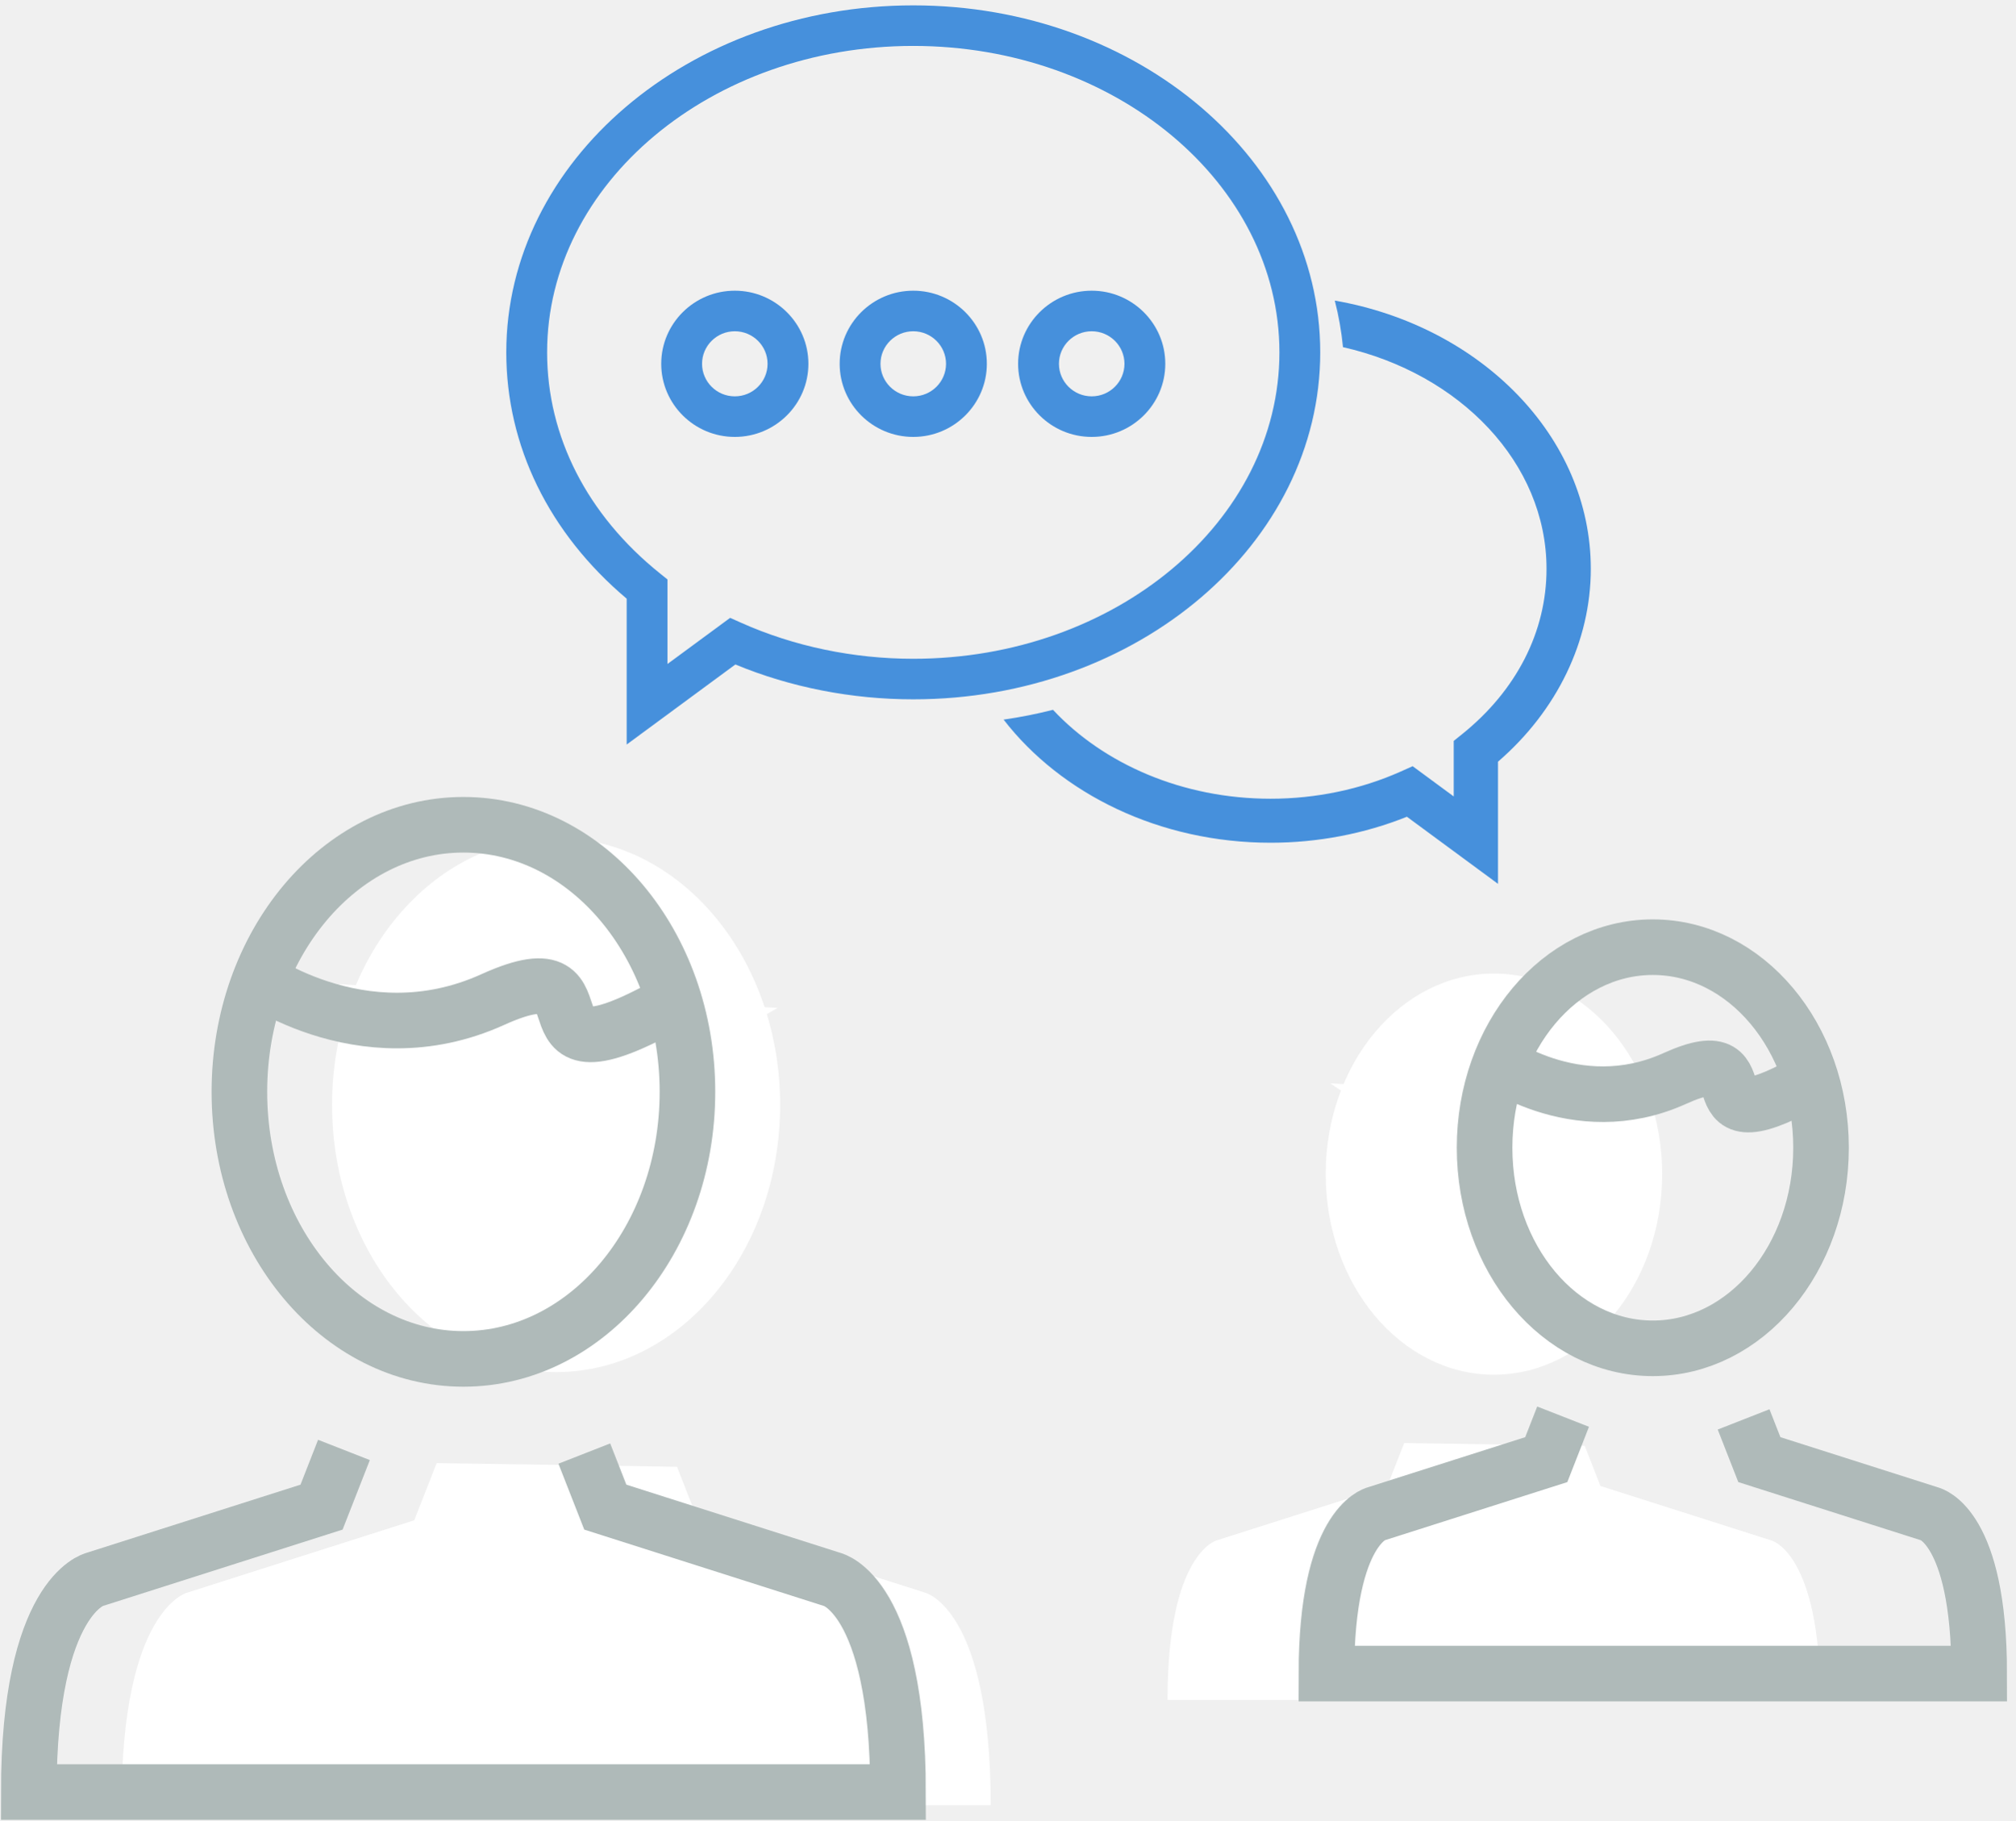
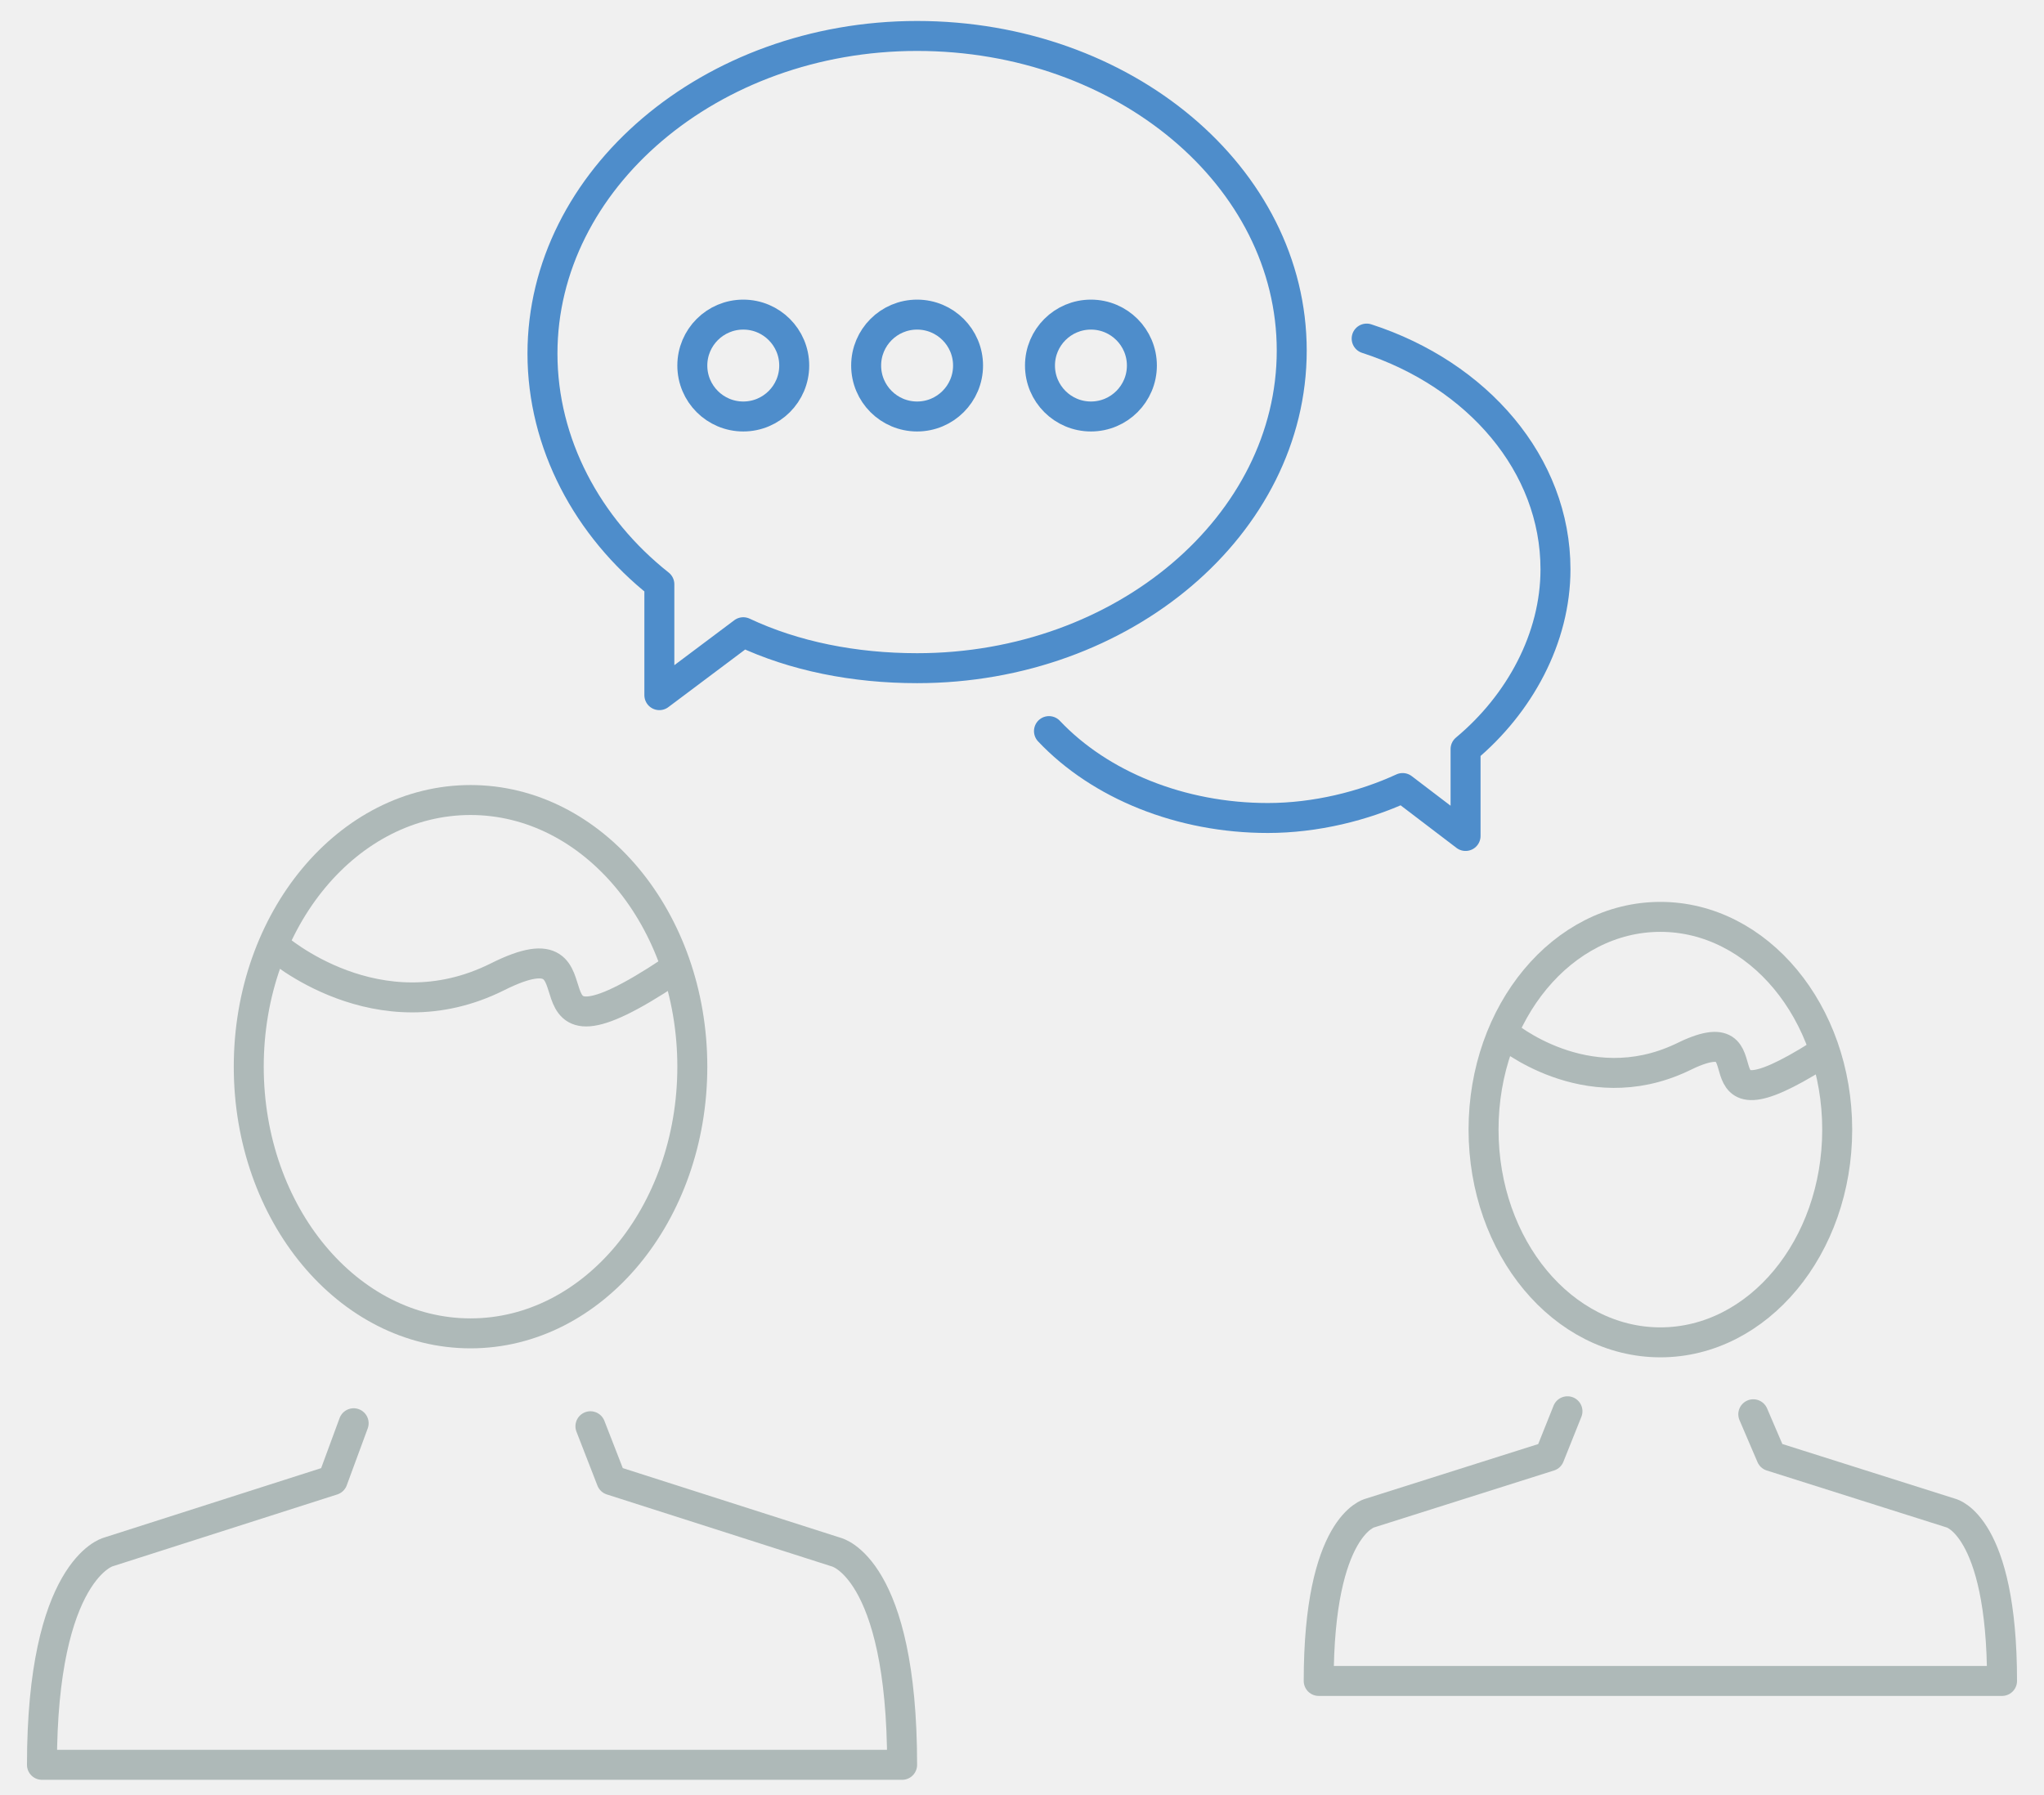
- <svg xmlns="http://www.w3.org/2000/svg" width="145px" height="131px" viewBox="0 0 145 131" version="1.1">
-   <defs />
-   <g id="Welcome" stroke="none" stroke-width="1" fill="none" fill-rule="evenodd">
-     <g id="Desktop-HD" transform="translate(-229, -1024)">
-       <g id="engage-icon" transform="translate(231, 1024)">
-         <path d="M54.133,79.507 C54.133,90.121 46.915,98.724 38.012,98.724 C29.11,98.724 21.893,90.121 21.893,79.507 C21.893,68.895 29.11,60.291 38.012,60.291 C46.915,60.291 54.133,68.895 54.133,79.507 L54.133,79.507 Z" id="Fill-1" fill="#FFFFFF" />
-         <path d="M46.712,105.535 L48.222,109.389 L64.556,114.594 C64.556,114.594 69.284,115.669 69.284,129.887 L6.741,129.887 C6.741,115.75 11.469,114.594 11.469,114.594 L27.804,109.389 L29.417,105.273" id="Fill-3" fill="#FFFFFF" />
-         <path d="M22.357,70.815 C22.357,70.815 30.555,77.202 40.114,72.873 C49.672,68.544 40.255,80.579 53.953,72.522" id="Fill-5" fill="#FFFFFF" />
-         <g id="Stroke-2-+-Stroke-4-+-Stroke-6" transform="translate(0, 58.83212)" stroke="#AFBAB9" stroke-width="4">
-           <path d="M47.464,19.726 C47.464,30.34 40.246,38.943 31.344,38.943 C22.441,38.943 15.224,30.34 15.224,19.726 C15.224,9.114 22.441,0.51 31.344,0.51 C40.246,0.51 47.464,9.114 47.464,19.726 L47.464,19.726 Z" id="Stroke-2" />
-           <path d="M40.043,45.754 L41.553,49.608 L57.887,54.813 C57.887,54.813 62.616,55.888 62.616,70.106 L0.072,70.106 C0.072,55.969 4.8,54.813 4.8,54.813 L21.135,49.608 L22.748,45.492" id="Stroke-4" />
-           <path d="M15.688,11.034 C15.688,11.034 23.887,17.421 33.445,13.092 C43.003,8.763 33.586,20.798 47.284,12.741" id="Stroke-6" />
-         </g>
-         <path d="M117.599,84.479 C117.599,92.45 112.18,98.911 105.494,98.911 C98.808,98.911 93.389,92.45 93.389,84.479 C93.389,76.509 98.808,70.048 105.494,70.048 C112.18,70.048 117.599,76.509 117.599,84.479 L117.599,84.479 Z" id="Fill-7" fill="#FFFFFF" />
-         <path d="M112.027,104.025 L113.16,106.92 L125.427,110.829 C125.427,110.829 128.978,111.637 128.978,122.313 L82.009,122.313 C82.009,111.696 85.56,110.829 85.56,110.829 L97.827,106.92 L99.038,103.828" id="Fill-9" fill="#FFFFFF" />
-         <path d="M93.736,77.952 C93.736,77.952 99.893,82.748 107.072,79.497 C114.249,76.246 107.177,85.284 117.464,79.233" id="Fill-11" fill="#FFFFFF" />
-         <g id="Stroke-8-+-Stroke-10-+-Stroke-12" transform="translate(93.36486, 67.37226)" stroke="#AFBAB9" stroke-width="4">
-           <path d="M35.666,15.209 C35.666,23.18 30.247,29.641 23.561,29.641 C16.876,29.641 11.456,23.18 11.456,15.209 C11.456,7.239 16.876,0.778 23.561,0.778 C30.247,0.778 35.666,7.239 35.666,15.209 L35.666,15.209 Z" id="Stroke-8" />
-           <path d="M30.094,34.755 L31.228,37.65 L43.495,41.558 C43.495,41.558 47.045,42.367 47.045,53.043 L0.077,53.043 C0.077,42.426 3.628,41.558 3.628,41.558 L15.895,37.65 L17.106,34.558" id="Stroke-10" />
-           <path d="M11.804,8.682 C11.804,8.682 17.961,13.478 25.139,10.227 C32.317,6.976 25.245,16.014 35.532,9.963" id="Stroke-12" />
-         </g>
-         <path d="M43.091,53.569 L43.091,43.075 C37.498,38.354 34.428,32.085 34.428,25.352 C34.428,11.586 47.565,0.386 63.712,0.386 C79.859,0.386 92.996,11.586 92.996,25.352 C92.996,39.118 79.859,50.317 63.712,50.317 C59.284,50.317 54.879,49.453 50.912,47.809 L43.091,53.569 L43.091,53.569 Z M63.712,3.304 C49.185,3.304 37.366,13.195 37.366,25.352 C37.366,31.403 40.249,37.05 45.484,41.255 L46.028,41.693 L46.028,47.773 L50.536,44.454 L51.321,44.805 C55.114,46.502 59.398,47.399 63.712,47.399 C78.239,47.399 90.059,37.509 90.059,25.352 C90.059,13.195 78.239,3.304 63.712,3.304 L63.712,3.304 Z" id="Fill-13" fill="#4690DC" />
-         <path d="M50.872,31.436 C47.952,31.436 45.577,29.076 45.577,26.176 C45.577,23.274 47.952,20.915 50.872,20.915 C53.791,20.915 56.167,23.274 56.167,26.176 C56.167,29.076 53.791,31.436 50.872,31.436 L50.872,31.436 Z M50.872,23.834 C49.572,23.834 48.515,24.884 48.515,26.176 C48.515,27.467 49.572,28.517 50.872,28.517 C52.171,28.517 53.229,27.467 53.229,26.176 C53.229,24.884 52.171,23.834 50.872,23.834 L50.872,23.834 Z" id="Fill-14" fill="#4690DC" />
-         <path d="M63.712,31.436 C60.792,31.436 58.417,29.076 58.417,26.176 C58.417,23.274 60.792,20.915 63.712,20.915 C66.632,20.915 69.007,23.274 69.007,26.176 C69.007,29.076 66.632,31.436 63.712,31.436 L63.712,31.436 Z M63.712,23.834 C62.413,23.834 61.354,24.884 61.354,26.176 C61.354,27.467 62.413,28.517 63.712,28.517 C65.011,28.517 66.07,27.467 66.07,26.176 C66.07,24.884 65.011,23.834 63.712,23.834 L63.712,23.834 Z" id="Fill-15" fill="#4690DC" />
-         <path d="M76.552,31.436 C73.633,31.436 71.257,29.076 71.257,26.176 C71.257,23.274 73.633,20.915 76.552,20.915 C79.471,20.915 81.847,23.274 81.847,26.176 C81.847,29.076 79.471,31.436 76.552,31.436 L76.552,31.436 Z M76.552,23.834 C75.253,23.834 74.195,24.884 74.195,26.176 C74.195,27.467 75.253,28.517 76.552,28.517 C77.852,28.517 78.909,27.467 78.909,26.176 C78.909,24.884 77.852,23.834 76.552,23.834 L76.552,23.834 Z" id="Fill-16" fill="#4690DC" />
-         <path d="M94.043,21.627 C94.325,22.719 94.522,23.837 94.632,24.977 C103.059,26.885 109.278,33.314 109.278,40.932 C109.278,45.456 107.116,49.683 103.192,52.834 L102.6,53.309 L102.6,57.304 L99.645,55.128 L98.793,55.51 C95.926,56.792 92.689,57.469 89.43,57.469 C83.069,57.469 77.402,54.959 73.767,51.071 C72.611,51.367 71.423,51.602 70.212,51.776 C74.337,57.109 81.41,60.635 89.43,60.635 C92.812,60.635 96.18,59.991 99.232,58.765 L105.787,63.594 L105.787,54.804 C110.041,51.13 112.465,46.115 112.465,40.932 C112.465,31.419 104.541,23.459 94.043,21.627" id="Fill-17" fill="#4690DC" />
+ <svg xmlns="http://www.w3.org/2000/svg" version="1.1" id="Layer_1" x="0px" y="0px" viewBox="-1061 3255.5 68.2 59.9" enable-background="new -1061 3255.5 68.2 59.9" xml:space="preserve">
+   <rect x="-1061" y="3194.7" fill="none" width="145" height="131" />
+   <g>
+     <g>
+       <path fill="none" stroke="#4E8DCB" stroke-linecap="round" stroke-linejoin="round" stroke-miterlimit="10" d="M-1030.4,3256.7    c-6.9,0-12.5,4.8-12.5,10.6c0,3,1.5,5.8,3.9,7.7v3.7l2.8-2.1c1.7,0.8,3.7,1.2,5.8,1.2c6.9,0,12.5-4.8,12.5-10.6    S-1023.5,3256.7-1030.4,3256.7z" />
+       <path fill="none" stroke="#4E8DCB" stroke-linecap="round" stroke-linejoin="round" stroke-miterlimit="10" d="M-1015.4,3266.8    c3.7,1.2,6.3,4.2,6.3,7.7c0,2.3-1.2,4.5-3,6v2.9l-2.1-1.6c-1.3,0.6-2.9,1-4.5,1c-2.9,0-5.6-1.1-7.3-2.9" />
+       <g>
+         <circle fill="none" stroke="#4E8DCB" stroke-linecap="round" stroke-linejoin="round" stroke-miterlimit="10" cx="-1036.2" cy="3267.7" r="1.7" />
+         <circle fill="none" stroke="#4E8DCB" stroke-linecap="round" stroke-linejoin="round" stroke-miterlimit="10" cx="-1030.4" cy="3267.7" r="1.7" />
+         <circle fill="none" stroke="#4E8DCB" stroke-linecap="round" stroke-linejoin="round" stroke-miterlimit="10" cx="-1024.6" cy="3267.7" r="1.7" />
      </g>
+     </g>
+     <g>
+       <g>
+         <ellipse fill="none" stroke="#AEB9B8" stroke-linecap="round" stroke-linejoin="round" stroke-miterlimit="10" cx="-1045.3" cy="3291.1" rx="7.4" ry="8.9" />
+         <path fill="none" stroke="#AEB9B8" stroke-linecap="round" stroke-linejoin="round" stroke-miterlimit="10" d="M-1041.3,3303.1     l0.7,1.8l7.5,2.4c0,0,2.2,0.5,2.2,7.1h-28.7c0-6.5,2.2-7.1,2.2-7.1l7.5-2.4l0.7-1.9" />
+       </g>
+       <path fill="none" stroke="#AEB9B8" stroke-linecap="round" stroke-linejoin="round" stroke-miterlimit="10" d="M-1051.8,3287.1    c0,0,3.4,3,7.4,1c4-2,0.1,3.6,5.8-0.2" />
+     </g>
+     <g>
+       <g>
+         <ellipse fill="none" stroke="#AEB9B8" stroke-linecap="round" stroke-linejoin="round" stroke-miterlimit="10" cx="-1005.6" cy="3293.2" rx="5.9" ry="7.1" />
+         <path fill="none" stroke="#AEB9B8" stroke-linecap="round" stroke-linejoin="round" stroke-miterlimit="10" d="M-1002.5,3302.7     l0.6,1.4l6,1.9c0,0,1.7,0.4,1.7,5.6h-22.8c0-5.2,1.7-5.6,1.7-5.6l6-1.9l0.6-1.5" />
+       </g>
+       <path fill="none" stroke="#AEB9B8" stroke-linecap="round" stroke-linejoin="round" stroke-miterlimit="10" d="M-1010.8,3290    c0,0,2.7,2.3,5.9,0.8c3.2-1.6,0,2.8,4.6-0.1" />
    </g>
  </g>
</svg>
